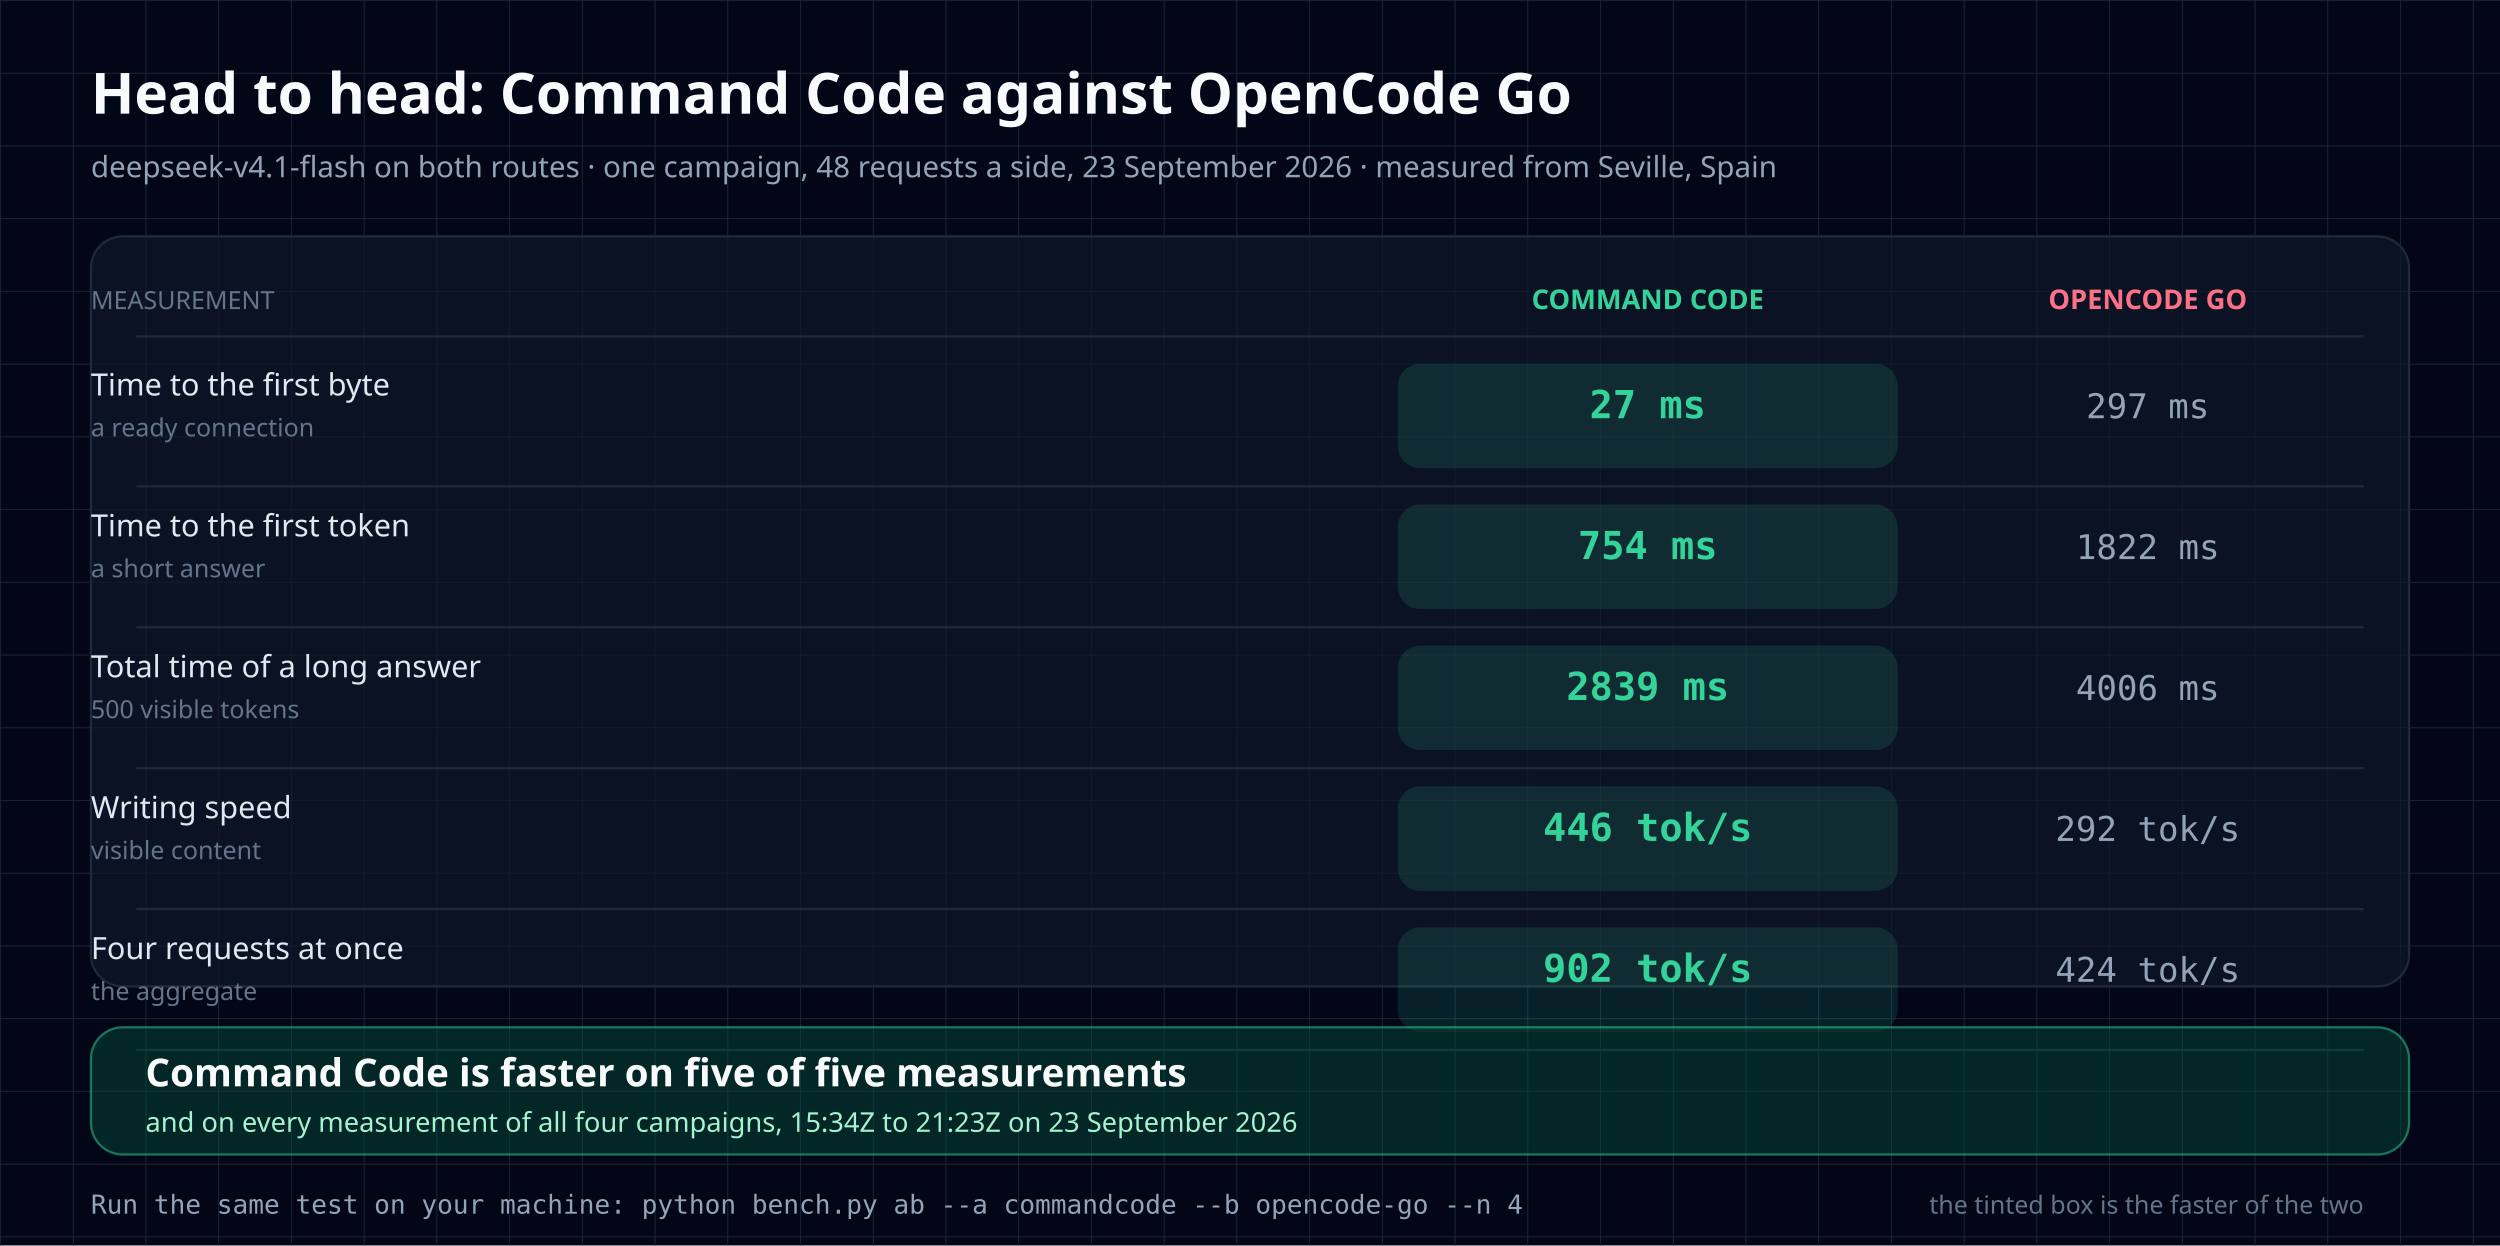
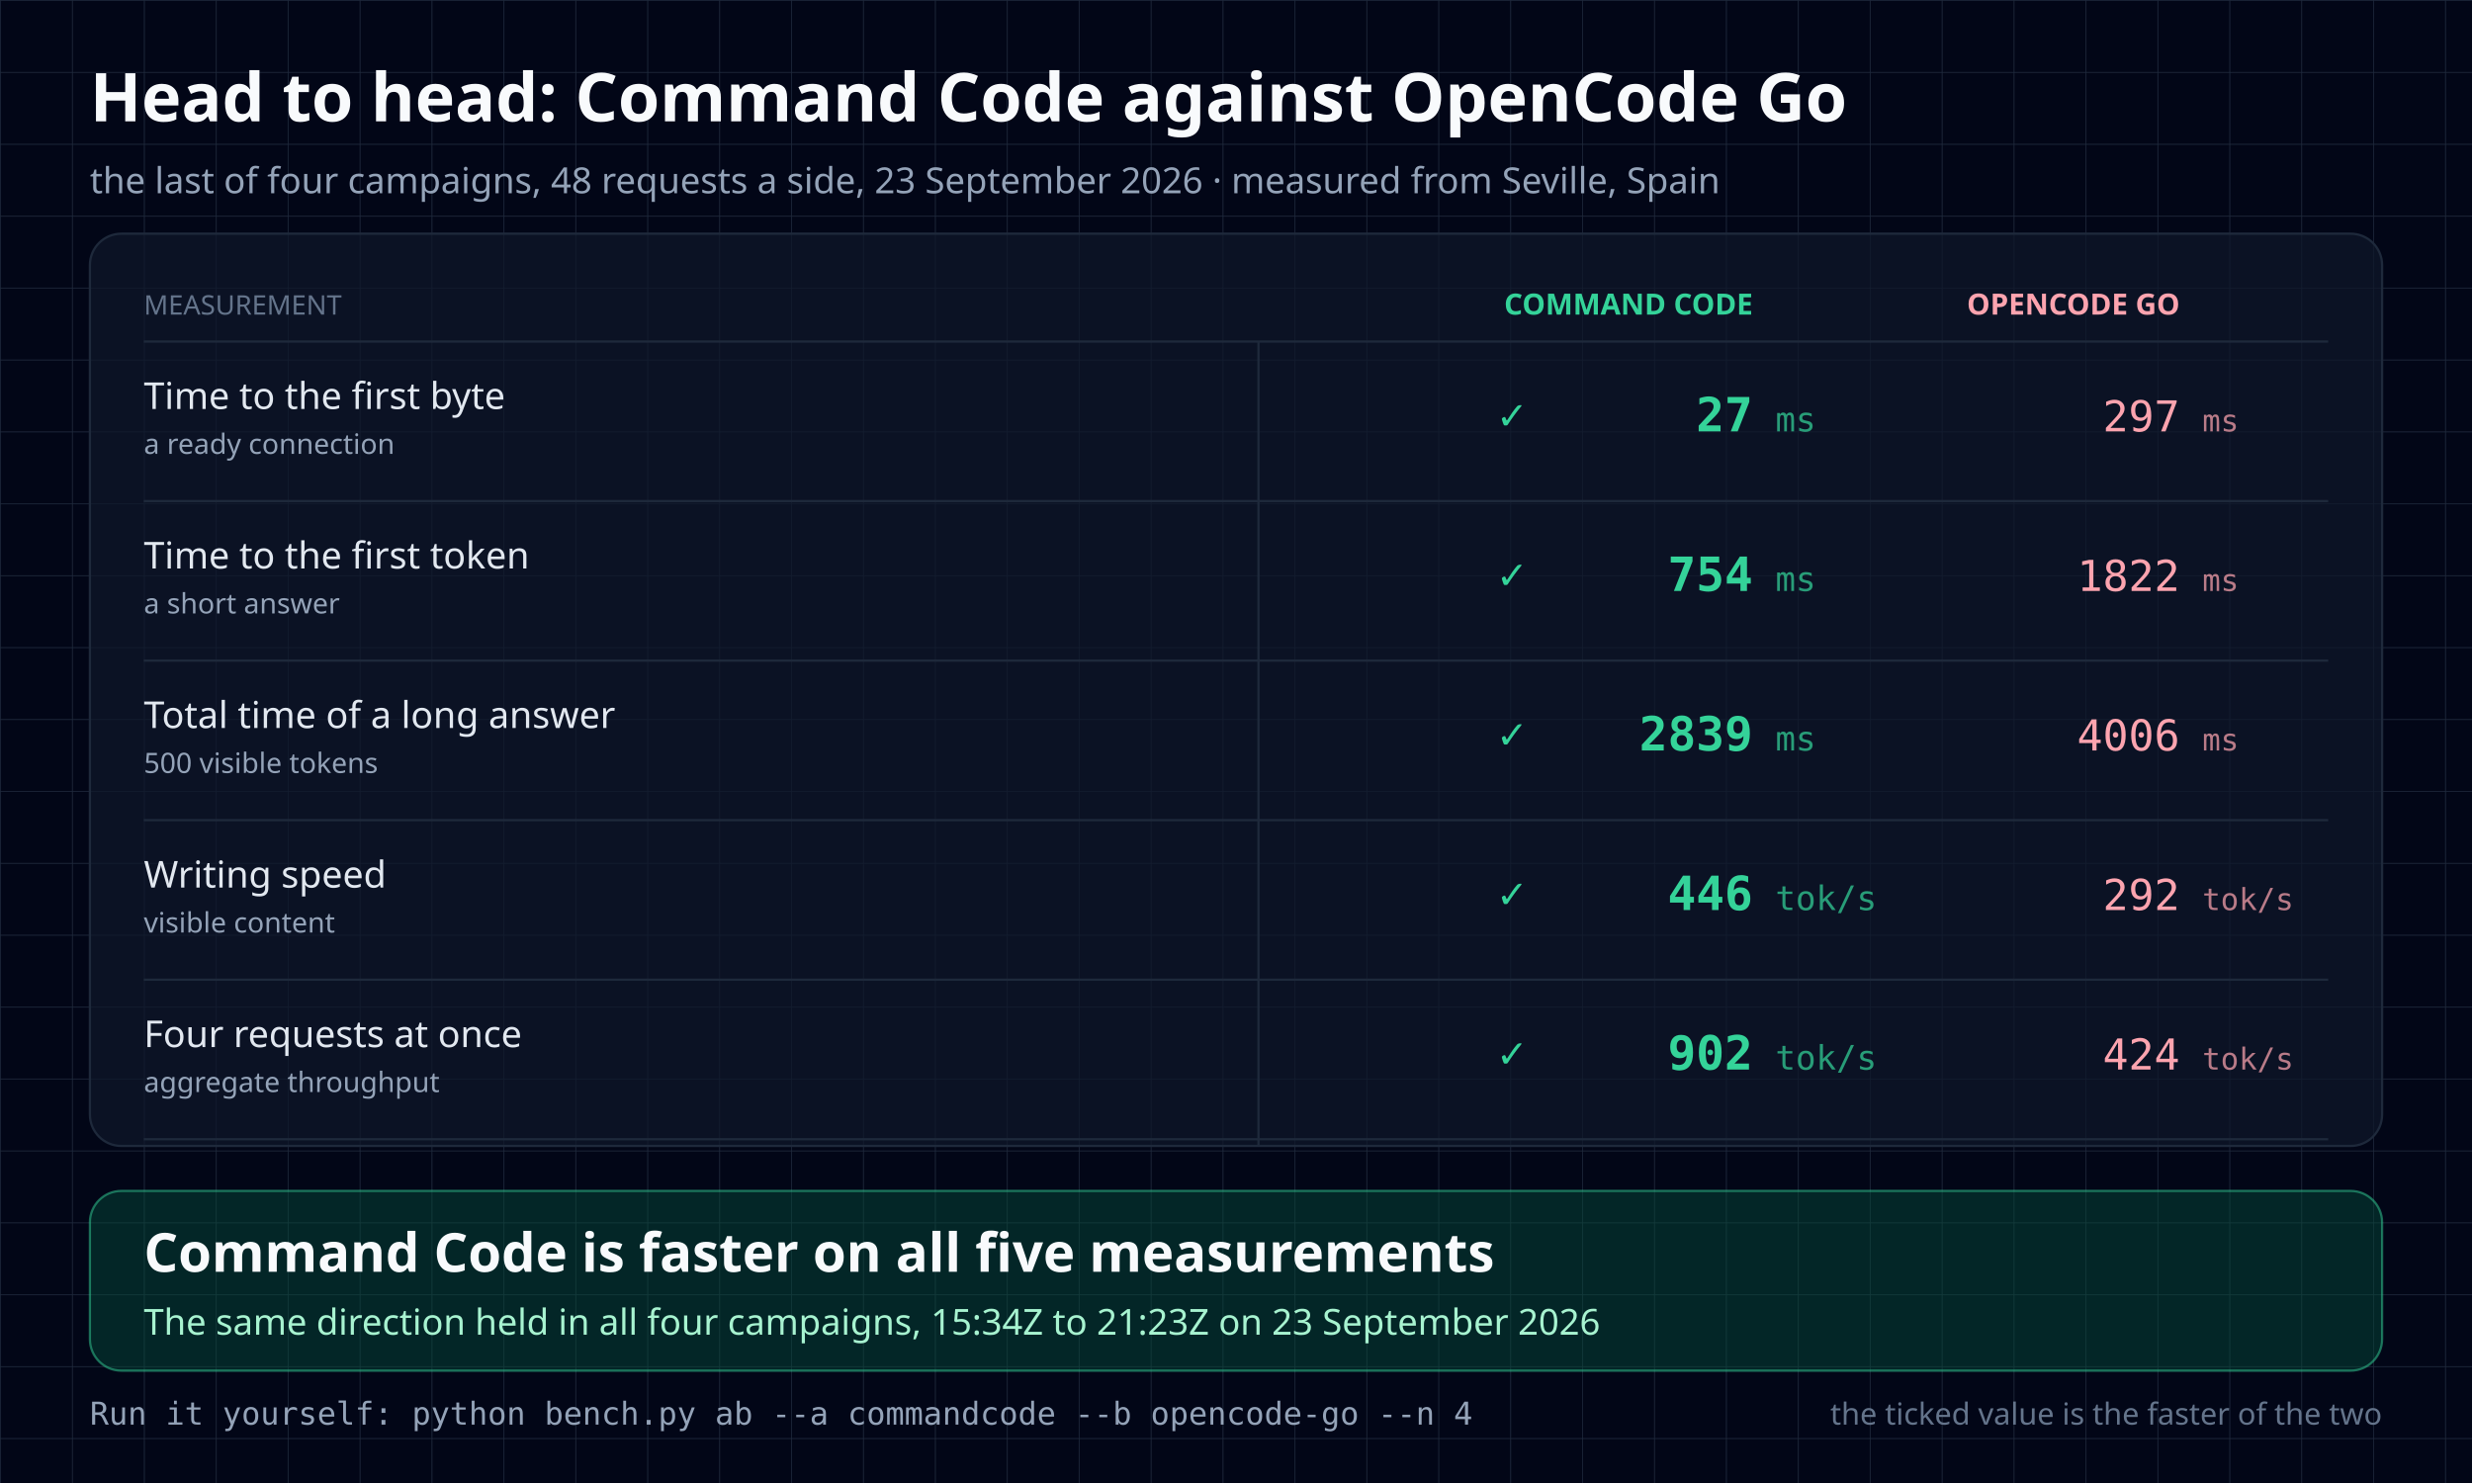
- <svg xmlns="http://www.w3.org/2000/svg" viewBox="0 0 1100 548" role="img" aria-labelledby="title desc">
+ <svg xmlns="http://www.w3.org/2000/svg" viewBox="0 0 1100 660" role="img" aria-labelledby="title desc">
  <defs>
    <pattern id="grid" width="32" height="32" patternUnits="userSpaceOnUse">
      <path d="M32 0H0V32" fill="none" stroke="#1e293b" stroke-width=".7" />
    </pattern>
  </defs>
-   <rect width="1100" height="548" fill="#020617" />
-   <rect width="1100" height="548" fill="url(#grid)" />
-   <text x="40" y="50" fill="#f8fafc" font-family="system-ui,sans-serif" font-size="25" font-weight="700">Head to head: Command Code against OpenCode Go</text>
-   <text x="40" y="78" fill="#94a3b8" font-family="system-ui,sans-serif" font-size="13">deepseek-v4.1-flash on both routes · one campaign, 48 requests a side, 23 September 2026 · measured from Seville, Spain</text>
-   <rect x="40" y="104" width="1020" height="330" rx="14" fill="#0f172a" fill-opacity=".7" stroke="#1e293b" />
-   <text x="40" y="136" fill="#64748b" font-family="system-ui,sans-serif" font-size="11">MEASUREMENT</text>
-   <text x="725" y="136" fill="#34d399" font-family="system-ui,sans-serif" font-size="12" font-weight="700" text-anchor="middle">COMMAND CODE</text>
-   <text x="945" y="136" fill="#fb7185" font-family="system-ui,sans-serif" font-size="12" font-weight="700" text-anchor="middle">OPENCODE GO</text>
-   <line x1="60" y1="148" x2="1040" y2="148" stroke="#1e293b" />
-   <rect x="615" y="160" width="220" height="46" rx="10" fill="#34d399" fill-opacity=".13" />
-   <text x="40" y="174" fill="#e2e8f0" font-family="system-ui,sans-serif" font-size="13.5">Time to the first byte</text>
-   <text x="40" y="192" fill="#64748b" font-family="system-ui,sans-serif" font-size="11">a ready connection</text>
-   <text x="725" y="184" fill="#34d399" font-family="ui-monospace,Menlo,monospace" font-size="17" font-weight="700" text-anchor="middle">27 ms</text>
-   <text x="945" y="184" fill="#94a3b8" font-family="ui-monospace,Menlo,monospace" font-size="15" text-anchor="middle">297 ms</text>
-   <line x1="60" y1="214" x2="1040" y2="214" stroke="#1e293b" />
-   <rect x="615" y="222" width="220" height="46" rx="10" fill="#34d399" fill-opacity=".13" />
-   <text x="40" y="236" fill="#e2e8f0" font-family="system-ui,sans-serif" font-size="13.5">Time to the first token</text>
-   <text x="40" y="254" fill="#64748b" font-family="system-ui,sans-serif" font-size="11">a short answer</text>
-   <text x="725" y="246" fill="#34d399" font-family="ui-monospace,Menlo,monospace" font-size="17" font-weight="700" text-anchor="middle">754 ms</text>
-   <text x="945" y="246" fill="#94a3b8" font-family="ui-monospace,Menlo,monospace" font-size="15" text-anchor="middle">1822 ms</text>
-   <line x1="60" y1="276" x2="1040" y2="276" stroke="#1e293b" />
-   <rect x="615" y="284" width="220" height="46" rx="10" fill="#34d399" fill-opacity=".13" />
-   <text x="40" y="298" fill="#e2e8f0" font-family="system-ui,sans-serif" font-size="13.5">Total time of a long answer</text>
-   <text x="40" y="316" fill="#64748b" font-family="system-ui,sans-serif" font-size="11">500 visible tokens</text>
-   <text x="725" y="308" fill="#34d399" font-family="ui-monospace,Menlo,monospace" font-size="17" font-weight="700" text-anchor="middle">2839 ms</text>
-   <text x="945" y="308" fill="#94a3b8" font-family="ui-monospace,Menlo,monospace" font-size="15" text-anchor="middle">4006 ms</text>
-   <line x1="60" y1="338" x2="1040" y2="338" stroke="#1e293b" />
-   <rect x="615" y="346" width="220" height="46" rx="10" fill="#34d399" fill-opacity=".13" />
-   <text x="40" y="360" fill="#e2e8f0" font-family="system-ui,sans-serif" font-size="13.5">Writing speed</text>
-   <text x="40" y="378" fill="#64748b" font-family="system-ui,sans-serif" font-size="11">visible content</text>
-   <text x="725" y="370" fill="#34d399" font-family="ui-monospace,Menlo,monospace" font-size="17" font-weight="700" text-anchor="middle">446 tok/s</text>
-   <text x="945" y="370" fill="#94a3b8" font-family="ui-monospace,Menlo,monospace" font-size="15" text-anchor="middle">292 tok/s</text>
-   <line x1="60" y1="400" x2="1040" y2="400" stroke="#1e293b" />
-   <rect x="615" y="408" width="220" height="46" rx="10" fill="#34d399" fill-opacity=".13" />
-   <text x="40" y="422" fill="#e2e8f0" font-family="system-ui,sans-serif" font-size="13.5">Four requests at once</text>
-   <text x="40" y="440" fill="#64748b" font-family="system-ui,sans-serif" font-size="11">the aggregate</text>
-   <text x="725" y="432" fill="#34d399" font-family="ui-monospace,Menlo,monospace" font-size="17" font-weight="700" text-anchor="middle">902 tok/s</text>
-   <text x="945" y="432" fill="#94a3b8" font-family="ui-monospace,Menlo,monospace" font-size="15" text-anchor="middle">424 tok/s</text>
-   <line x1="60" y1="462" x2="1040" y2="462" stroke="#1e293b" />
-   <rect x="40" y="452" width="1020" height="56" rx="14" fill="#064e3b" fill-opacity=".45" stroke="#34d399" stroke-opacity=".5" />
-   <text x="64" y="478" fill="#f8fafc" font-family="system-ui,sans-serif" font-size="17" font-weight="700">Command Code is faster on five of five measurements</text>
-   <text x="64" y="498" fill="#a7f3d0" font-family="system-ui,sans-serif" font-size="12">and on every measurement of all four campaigns, 15:34Z to 21:23Z on 23 September 2026</text>
-   <text x="1040" y="534" fill="#64748b" font-family="system-ui,sans-serif" font-size="11" text-anchor="end">the tinted box is the faster of the two</text>
-   <text x="40" y="534" fill="#94a3b8" font-family="ui-monospace,Menlo,monospace" font-size="11.5">Run the same test on your machine: python bench.py ab --a commandcode --b opencode-go --n 4</text>
+   <rect width="1100" height="660" fill="#020617" />
+   <rect width="1100" height="660" fill="url(#grid)" />
+   <text x="40" y="54" fill="#f8fafc" font-family="system-ui,sans-serif" font-size="30" font-weight="700">Head to head: Command Code against OpenCode Go</text>
+   <text x="40" y="86" fill="#94a3b8" font-family="system-ui,sans-serif" font-size="16">the last of four campaigns, 48 requests a side, 23 September 2026 · measured from Seville, Spain</text>
+   <rect x="40" y="104" width="1020" height="406" rx="14" fill="#0f172a" fill-opacity=".7" stroke="#1e293b" />
+   <text x="64" y="140" fill="#64748b" font-family="system-ui,sans-serif" font-size="12">MEASUREMENT</text>
+   <text x="780" y="140" fill="#34d399" font-family="system-ui,sans-serif" font-size="13" font-weight="700" text-anchor="end">COMMAND CODE</text>
+   <text x="970" y="140" fill="#fda4af" font-family="system-ui,sans-serif" font-size="13" font-weight="700" text-anchor="end">OPENCODE GO</text>
+   <line x1="64" y1="152" x2="1036" y2="152" stroke="#1e293b" />
+   <line x1="560" y1="152" x2="560" y2="510" stroke="#1e293b" />
+   <text x="64" y="182" fill="#e2e8f0" font-family="system-ui,sans-serif" font-size="16.5">Time to the first byte</text>
+   <text x="64" y="202" fill="#94a3b8" font-family="system-ui,sans-serif" font-size="12.5">a ready connection</text>
+   <text x="680" y="191" fill="#34d399" font-family="system-ui,sans-serif" font-size="17" text-anchor="end">✓</text>
+   <text x="780" y="192" fill="#34d399" font-family="ui-monospace,Menlo,monospace" font-size="21" font-weight="700" text-anchor="end">27</text>
+   <text x="790" y="192" fill="#34d399" fill-opacity=".72" font-family="ui-monospace,Menlo,monospace" font-size="15">ms</text>
+   <text x="970" y="192" fill="#fda4af" font-family="ui-monospace,Menlo,monospace" font-size="19" text-anchor="end">297</text>
+   <text x="980" y="192" fill="#fda4af" fill-opacity=".72" font-family="ui-monospace,Menlo,monospace" font-size="13.5">ms</text>
+   <line x1="64" y1="223" x2="1036" y2="223" stroke="#1e293b" />
+   <text x="64" y="253" fill="#e2e8f0" font-family="system-ui,sans-serif" font-size="16.5">Time to the first token</text>
+   <text x="64" y="273" fill="#94a3b8" font-family="system-ui,sans-serif" font-size="12.5">a short answer</text>
+   <text x="680" y="262" fill="#34d399" font-family="system-ui,sans-serif" font-size="17" text-anchor="end">✓</text>
+   <text x="780" y="263" fill="#34d399" font-family="ui-monospace,Menlo,monospace" font-size="21" font-weight="700" text-anchor="end">754</text>
+   <text x="790" y="263" fill="#34d399" fill-opacity=".72" font-family="ui-monospace,Menlo,monospace" font-size="15">ms</text>
+   <text x="970" y="263" fill="#fda4af" font-family="ui-monospace,Menlo,monospace" font-size="19" text-anchor="end">1822</text>
+   <text x="980" y="263" fill="#fda4af" fill-opacity=".72" font-family="ui-monospace,Menlo,monospace" font-size="13.5">ms</text>
+   <line x1="64" y1="294" x2="1036" y2="294" stroke="#1e293b" />
+   <text x="64" y="324" fill="#e2e8f0" font-family="system-ui,sans-serif" font-size="16.5">Total time of a long answer</text>
+   <text x="64" y="344" fill="#94a3b8" font-family="system-ui,sans-serif" font-size="12.5">500 visible tokens</text>
+   <text x="680" y="333" fill="#34d399" font-family="system-ui,sans-serif" font-size="17" text-anchor="end">✓</text>
+   <text x="780" y="334" fill="#34d399" font-family="ui-monospace,Menlo,monospace" font-size="21" font-weight="700" text-anchor="end">2839</text>
+   <text x="790" y="334" fill="#34d399" fill-opacity=".72" font-family="ui-monospace,Menlo,monospace" font-size="15">ms</text>
+   <text x="970" y="334" fill="#fda4af" font-family="ui-monospace,Menlo,monospace" font-size="19" text-anchor="end">4006</text>
+   <text x="980" y="334" fill="#fda4af" fill-opacity=".72" font-family="ui-monospace,Menlo,monospace" font-size="13.5">ms</text>
+   <line x1="64" y1="365" x2="1036" y2="365" stroke="#1e293b" />
+   <text x="64" y="395" fill="#e2e8f0" font-family="system-ui,sans-serif" font-size="16.5">Writing speed</text>
+   <text x="64" y="415" fill="#94a3b8" font-family="system-ui,sans-serif" font-size="12.5">visible content</text>
+   <text x="680" y="404" fill="#34d399" font-family="system-ui,sans-serif" font-size="17" text-anchor="end">✓</text>
+   <text x="780" y="405" fill="#34d399" font-family="ui-monospace,Menlo,monospace" font-size="21" font-weight="700" text-anchor="end">446</text>
+   <text x="790" y="405" fill="#34d399" fill-opacity=".72" font-family="ui-monospace,Menlo,monospace" font-size="15">tok/s</text>
+   <text x="970" y="405" fill="#fda4af" font-family="ui-monospace,Menlo,monospace" font-size="19" text-anchor="end">292</text>
+   <text x="980" y="405" fill="#fda4af" fill-opacity=".72" font-family="ui-monospace,Menlo,monospace" font-size="13.5">tok/s</text>
+   <line x1="64" y1="436" x2="1036" y2="436" stroke="#1e293b" />
+   <text x="64" y="466" fill="#e2e8f0" font-family="system-ui,sans-serif" font-size="16.5">Four requests at once</text>
+   <text x="64" y="486" fill="#94a3b8" font-family="system-ui,sans-serif" font-size="12.5">aggregate throughput</text>
+   <text x="680" y="475" fill="#34d399" font-family="system-ui,sans-serif" font-size="17" text-anchor="end">✓</text>
+   <text x="780" y="476" fill="#34d399" font-family="ui-monospace,Menlo,monospace" font-size="21" font-weight="700" text-anchor="end">902</text>
+   <text x="790" y="476" fill="#34d399" fill-opacity=".72" font-family="ui-monospace,Menlo,monospace" font-size="15">tok/s</text>
+   <text x="970" y="476" fill="#fda4af" font-family="ui-monospace,Menlo,monospace" font-size="19" text-anchor="end">424</text>
+   <text x="980" y="476" fill="#fda4af" fill-opacity=".72" font-family="ui-monospace,Menlo,monospace" font-size="13.5">tok/s</text>
+   <line x1="64" y1="507" x2="1036" y2="507" stroke="#1e293b" />
+   <rect x="40" y="530" width="1020" height="80" rx="14" fill="#064e3b" fill-opacity=".45" stroke="#34d399" stroke-opacity=".5" />
+   <text x="64" y="566" fill="#f8fafc" font-family="system-ui,sans-serif" font-size="24" font-weight="700">Command Code is faster on all five measurements</text>
+   <text x="64" y="594" fill="#a7f3d0" font-family="system-ui,sans-serif" font-size="16">The same direction held in all four campaigns, 15:34Z to 21:23Z on 23 September 2026</text>
+   <text x="40" y="634" fill="#94a3b8" font-family="ui-monospace,Menlo,monospace" font-size="14">Run it yourself: python bench.py ab --a commandcode --b opencode-go --n 4</text>
+   <text x="1060" y="634" fill="#64748b" font-family="system-ui,sans-serif" font-size="13.5" text-anchor="end">the ticked value is the faster of the two</text>
</svg>
